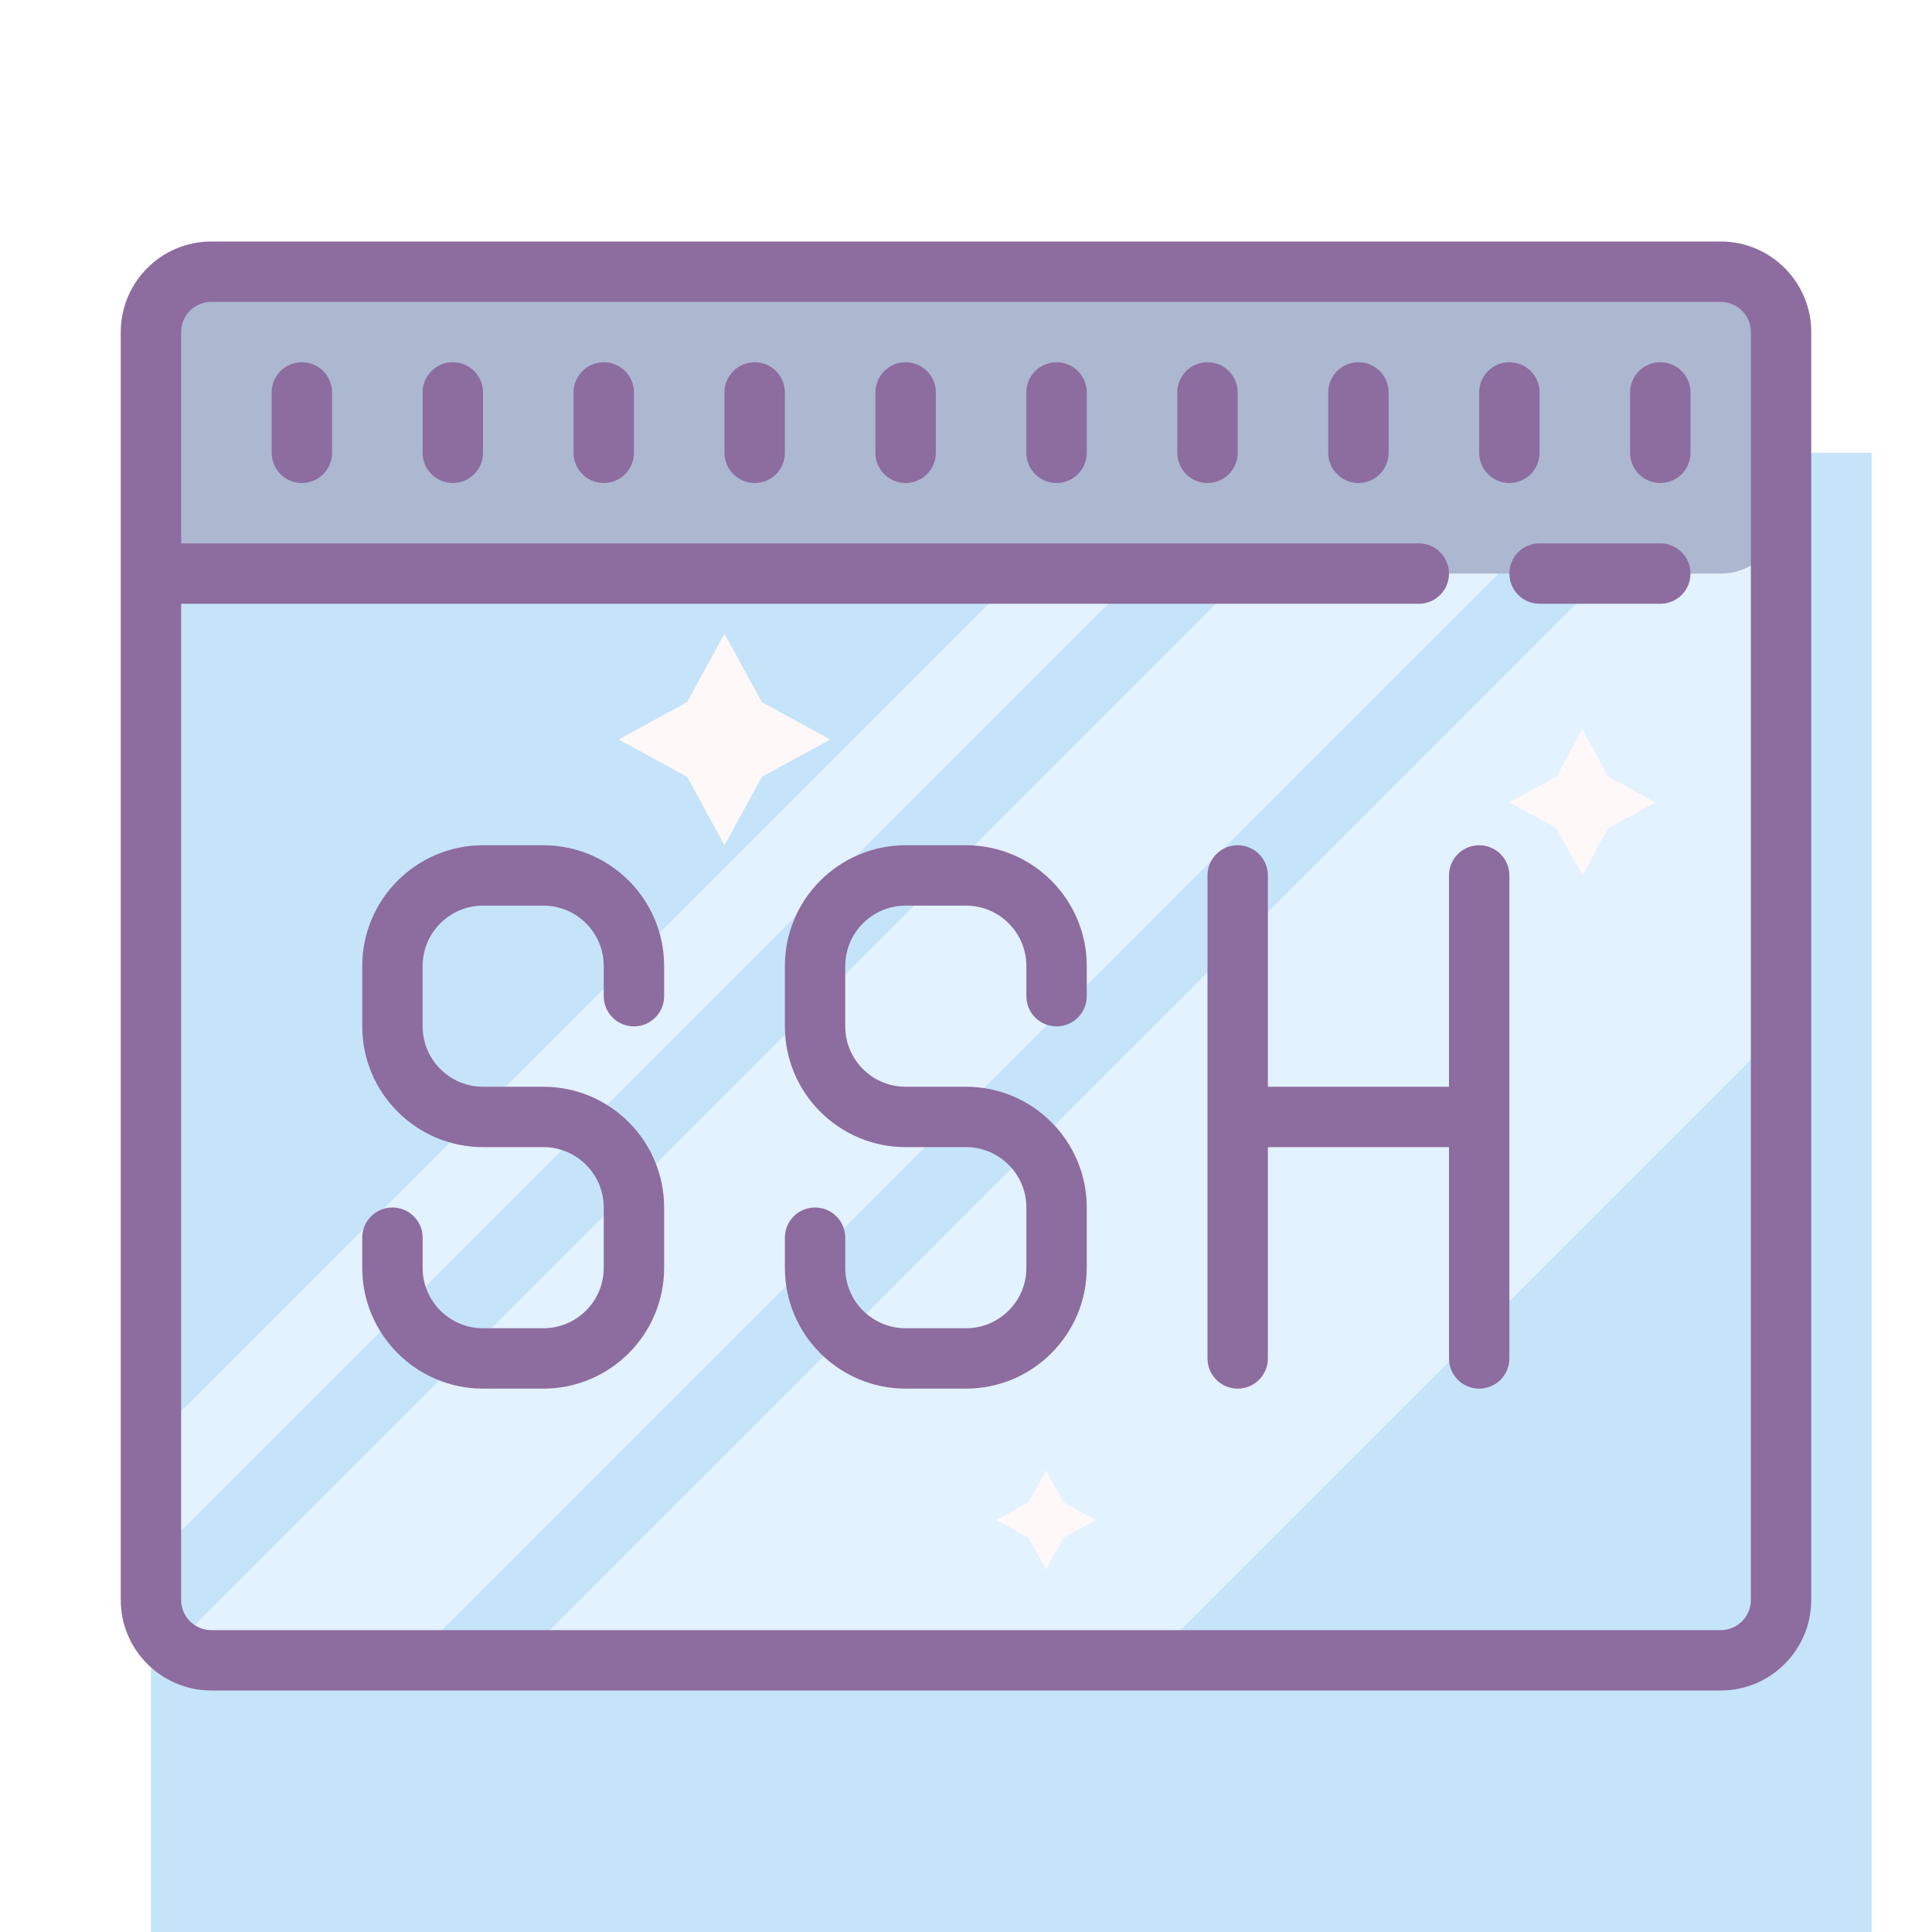
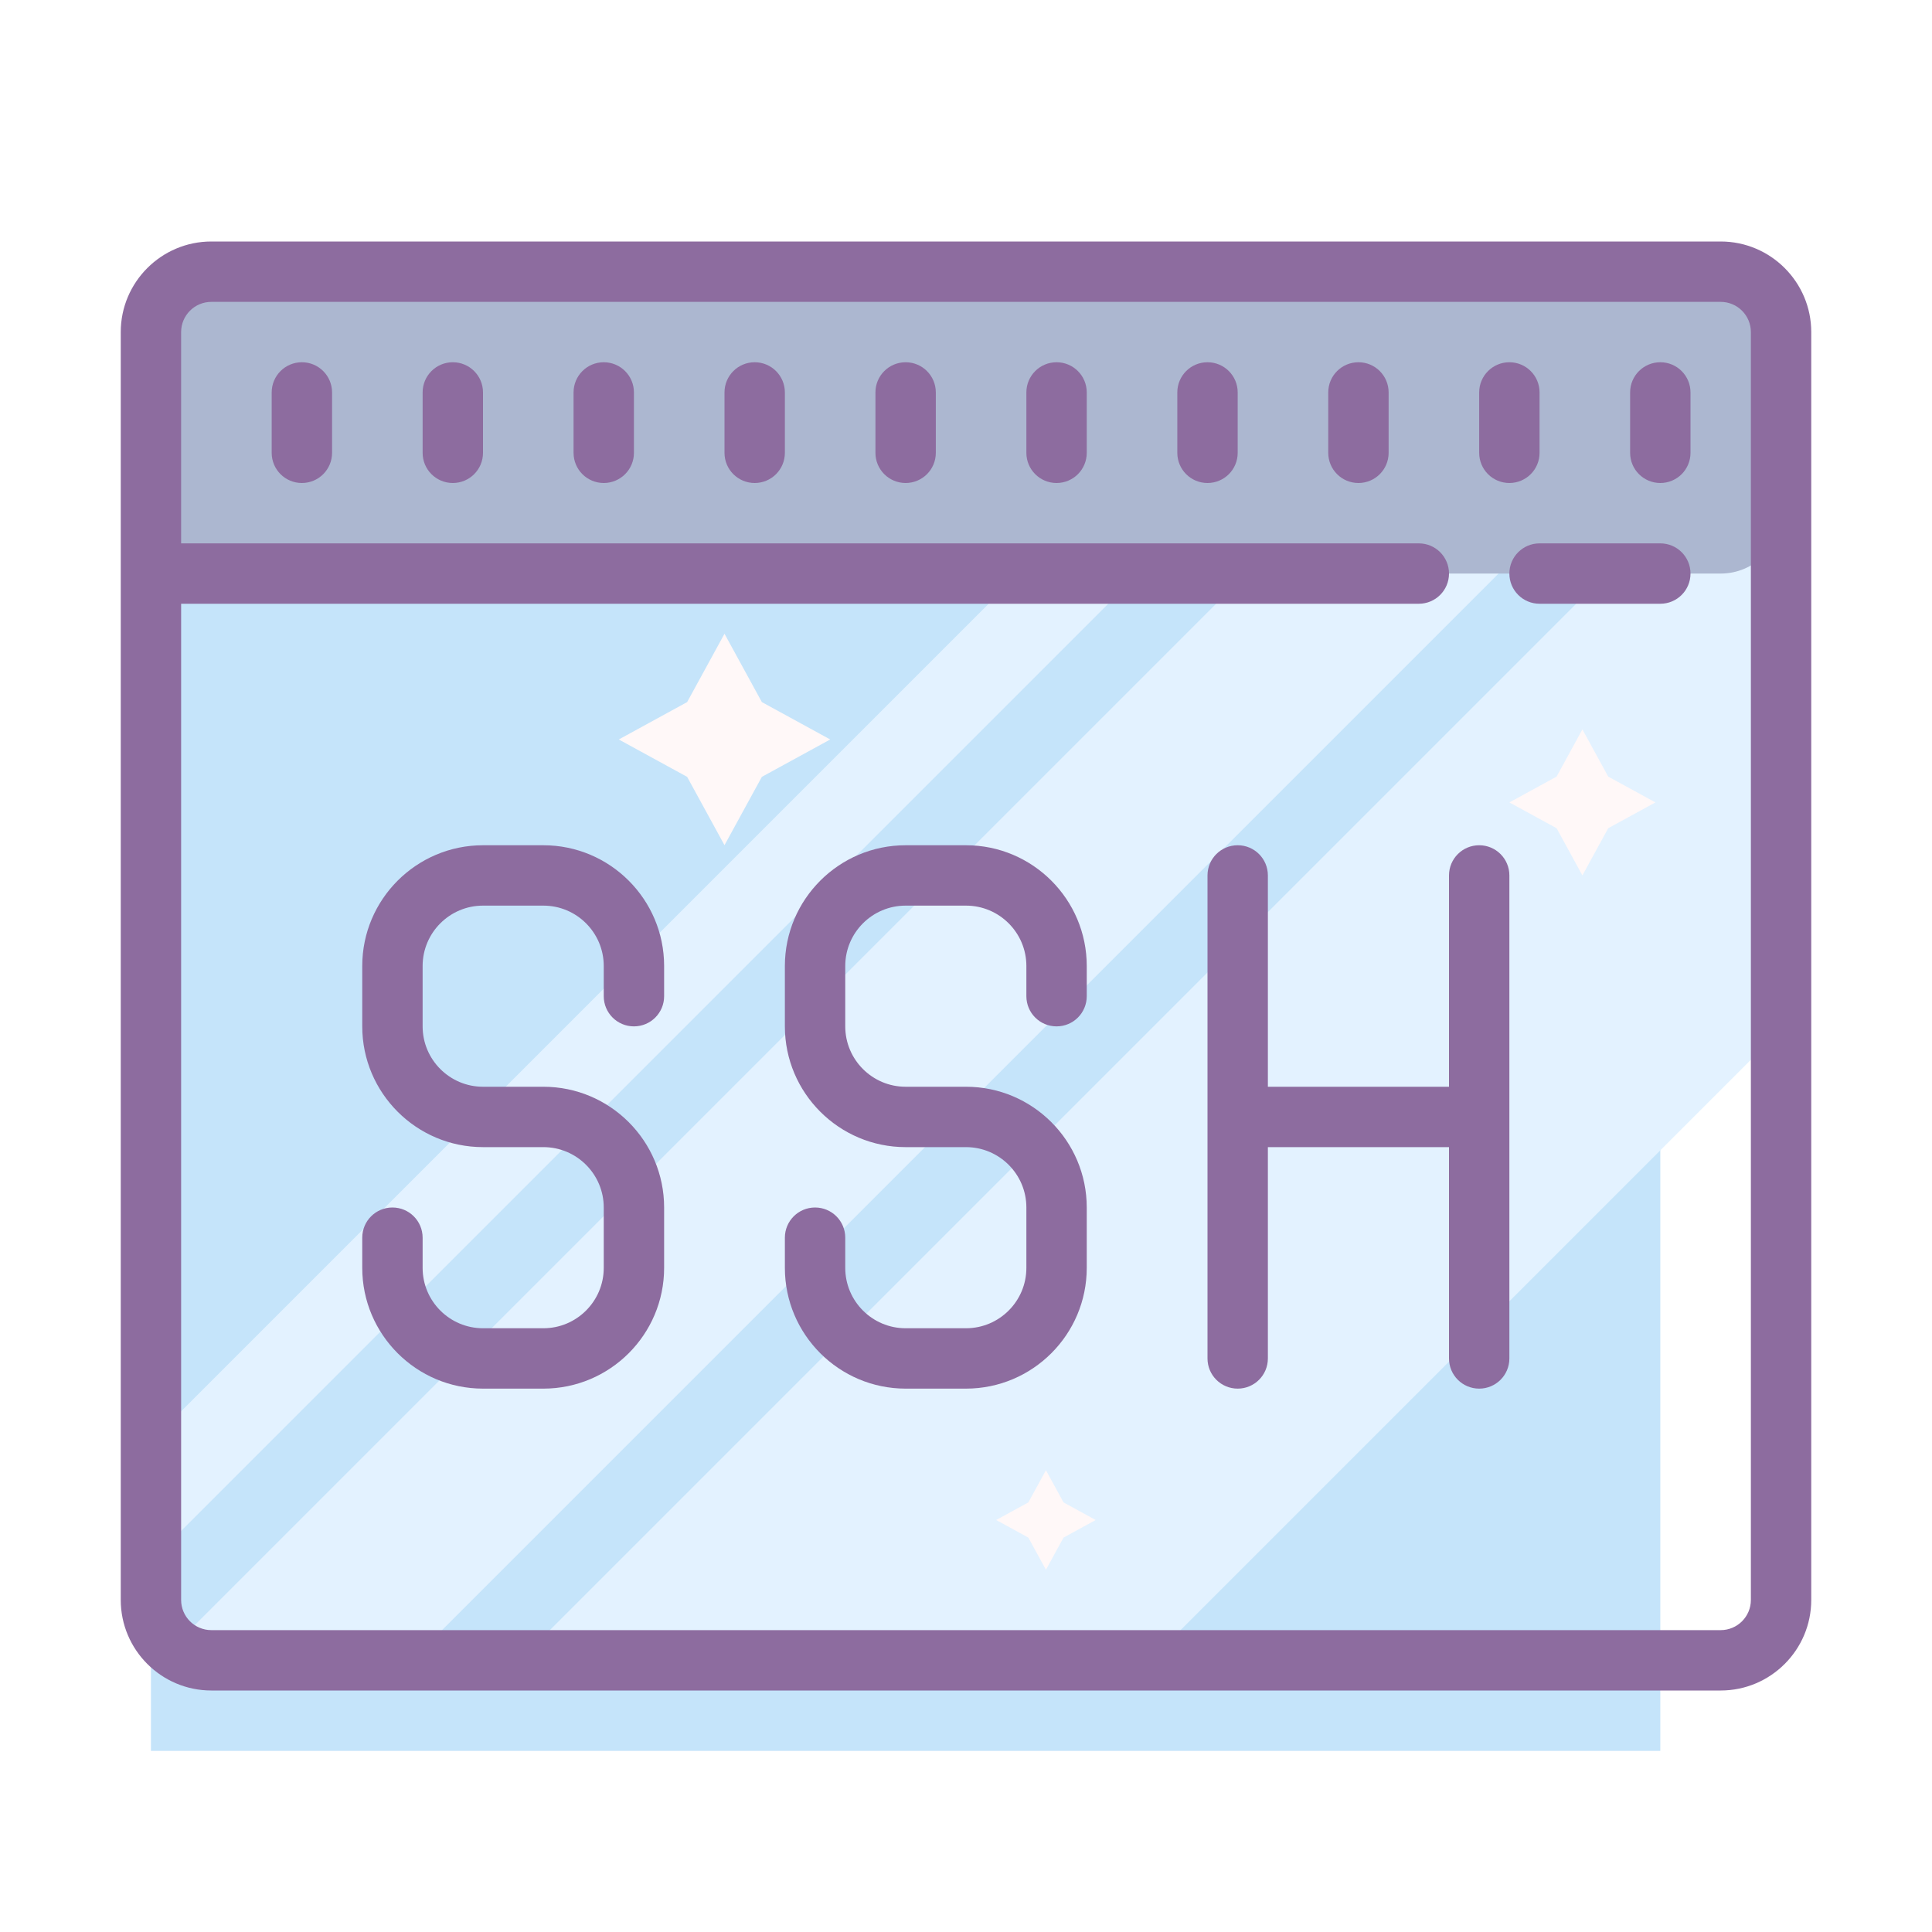
<svg xmlns="http://www.w3.org/2000/svg" version="1.1" id="Layer_1" x="0px" y="0px" viewBox="0 0 64 64" style="enable-background:new 0 0 64 64;" xml:space="preserve">
  <g>
    <g>
      <g>
-         <rect x="5" y="15" style="fill:#C5E4FA;" width="57" height="55" />
+         <rect x="5" y="15" style="fill:#C5E4FA;" width="50" height="43" />
        <polygon style="fill:#E3F2FF;" points="38.107,55 59,34.107 59,16 56.214,16 17.214,55    " />
        <polygon style="fill:#E3F2FF;" points="5.286,55 13.643,55 52.643,16 44.286,16    " />
        <polygon style="fill:#E3F2FF;" points="5,51.714 40.714,16 36.75,16 5,47.75    " />
        <path style="fill:#ACB7D0;" d="M57,19H7c-1.105,0-2-0.895-2-2v-6c0-1.105,0.895-2,2-2h50c1.105,0,2,0.895,2,2v6     C59,18.105,58.105,19,57,19z" />
      </g>
      <polygon style="fill:#FFF8F8;" points="24,20.994 25.238,23.258 27.502,24.496 25.238,25.734 24,27.998 22.762,25.734     20.498,24.496 22.762,23.258   " />
      <polygon style="fill:#FFF8F8;" points="52.419,24.162 53.274,25.726 54.838,26.581 53.274,27.436 52.419,29 51.564,27.436     50,26.581 51.564,25.726   " />
      <polygon style="fill:#FFF8F8;" points="34.648,48.704 35.231,49.769 36.296,50.352 35.231,50.935 34.648,52 34.065,50.935     33,50.352 34.065,49.769   " />
    </g>
    <g>
      <path style="fill:#8D6C9F;" d="M55,18h-4c-0.553,0-1,0.447-1,1s0.447,1,1,1h4c0.553,0,1-0.447,1-1S55.553,18,55,18z" />
      <path style="fill:#8D6C9F;" d="M57,8H7c-1.654,0-3,1.346-3,3v42c0,1.654,1.346,3,3,3h50c1.654,0,3-1.346,3-3V11    C60,9.346,58.654,8,57,8z M58,53c0,0.552-0.448,1-1,1H7c-0.552,0-1-0.448-1-1V20h41c0.553,0,1-0.447,1-1s-0.447-1-1-1H6v-7    c0-0.552,0.448-1,1-1h50c0.552,0,1,0.448,1,1V53z" />
      <path style="fill:#8D6C9F;" d="M20,12c-0.553,0-1,0.447-1,1v2c0,0.553,0.447,1,1,1s1-0.447,1-1v-2C21,12.447,20.553,12,20,12z" />
      <path style="fill:#8D6C9F;" d="M15,12c-0.553,0-1,0.447-1,1v2c0,0.553,0.447,1,1,1s1-0.447,1-1v-2C16,12.447,15.553,12,15,12z" />
      <path style="fill:#8D6C9F;" d="M10,12c-0.553,0-1,0.447-1,1v2c0,0.553,0.447,1,1,1s1-0.447,1-1v-2C11,12.447,10.553,12,10,12z" />
      <path style="fill:#8D6C9F;" d="M35,12c-0.553,0-1,0.447-1,1v2c0,0.553,0.447,1,1,1s1-0.447,1-1v-2C36,12.447,35.553,12,35,12z" />
      <path style="fill:#8D6C9F;" d="M40,12c-0.553,0-1,0.447-1,1v2c0,0.553,0.447,1,1,1s1-0.447,1-1v-2C41,12.447,40.553,12,40,12z" />
      <path style="fill:#8D6C9F;" d="M45,12c-0.553,0-1,0.447-1,1v2c0,0.553,0.447,1,1,1s1-0.447,1-1v-2C46,12.447,45.553,12,45,12z" />
      <path style="fill:#8D6C9F;" d="M50,16c0.553,0,1-0.447,1-1v-2c0-0.553-0.447-1-1-1s-1,0.447-1,1v2C49,15.553,49.447,16,50,16z" />
      <path style="fill:#8D6C9F;" d="M55,12c-0.553,0-1,0.447-1,1v2c0,0.553,0.447,1,1,1s1-0.447,1-1v-2C56,12.447,55.553,12,55,12z" />
      <path style="fill:#8D6C9F;" d="M25,12c-0.553,0-1,0.447-1,1v2c0,0.553,0.447,1,1,1s1-0.447,1-1v-2C26,12.447,25.553,12,25,12z" />
      <path style="fill:#8D6C9F;" d="M30,12c-0.553,0-1,0.447-1,1v2c0,0.553,0.447,1,1,1s1-0.447,1-1v-2C31,12.447,30.553,12,30,12z" />
      <path style="fill:#8D6C9F;" d="M49,28c-0.553,0-1,0.447-1,1v7h-6v-7c0-0.553-0.447-1-1-1s-1,0.447-1,1v16c0,0.553,0.447,1,1,1    s1-0.447,1-1v-7h6v7c0,0.553,0.447,1,1,1s1-0.447,1-1V29C50,28.447,49.553,28,49,28z" />
      <path style="fill:#8D6C9F;" d="M18,28h-2c-2.206,0-4,1.794-4,4v2c0,2.206,1.794,4,4,4h2c1.103,0,2,0.897,2,2v2    c0,1.103-0.897,2-2,2h-2c-1.103,0-2-0.897-2-2v-1c0-0.553-0.447-1-1-1s-1,0.447-1,1v1c0,2.206,1.794,4,4,4h2c2.206,0,4-1.794,4-4    v-2c0-2.206-1.794-4-4-4h-2c-1.103,0-2-0.897-2-2v-2c0-1.103,0.897-2,2-2h2c1.103,0,2,0.897,2,2v1c0,0.553,0.447,1,1,1    s1-0.447,1-1v-1C22,29.794,20.206,28,18,28z" />
      <path style="fill:#8D6C9F;" d="M32,28h-2c-2.206,0-4,1.794-4,4v2c0,2.206,1.794,4,4,4h2c1.103,0,2,0.897,2,2v2    c0,1.103-0.897,2-2,2h-2c-1.103,0-2-0.897-2-2v-1c0-0.553-0.447-1-1-1s-1,0.447-1,1v1c0,2.206,1.794,4,4,4h2c2.206,0,4-1.794,4-4    v-2c0-2.206-1.794-4-4-4h-2c-1.103,0-2-0.897-2-2v-2c0-1.103,0.897-2,2-2h2c1.103,0,2,0.897,2,2v1c0,0.553,0.447,1,1,1    s1-0.447,1-1v-1C36,29.794,34.206,28,32,28z" />
    </g>
  </g>
</svg>
